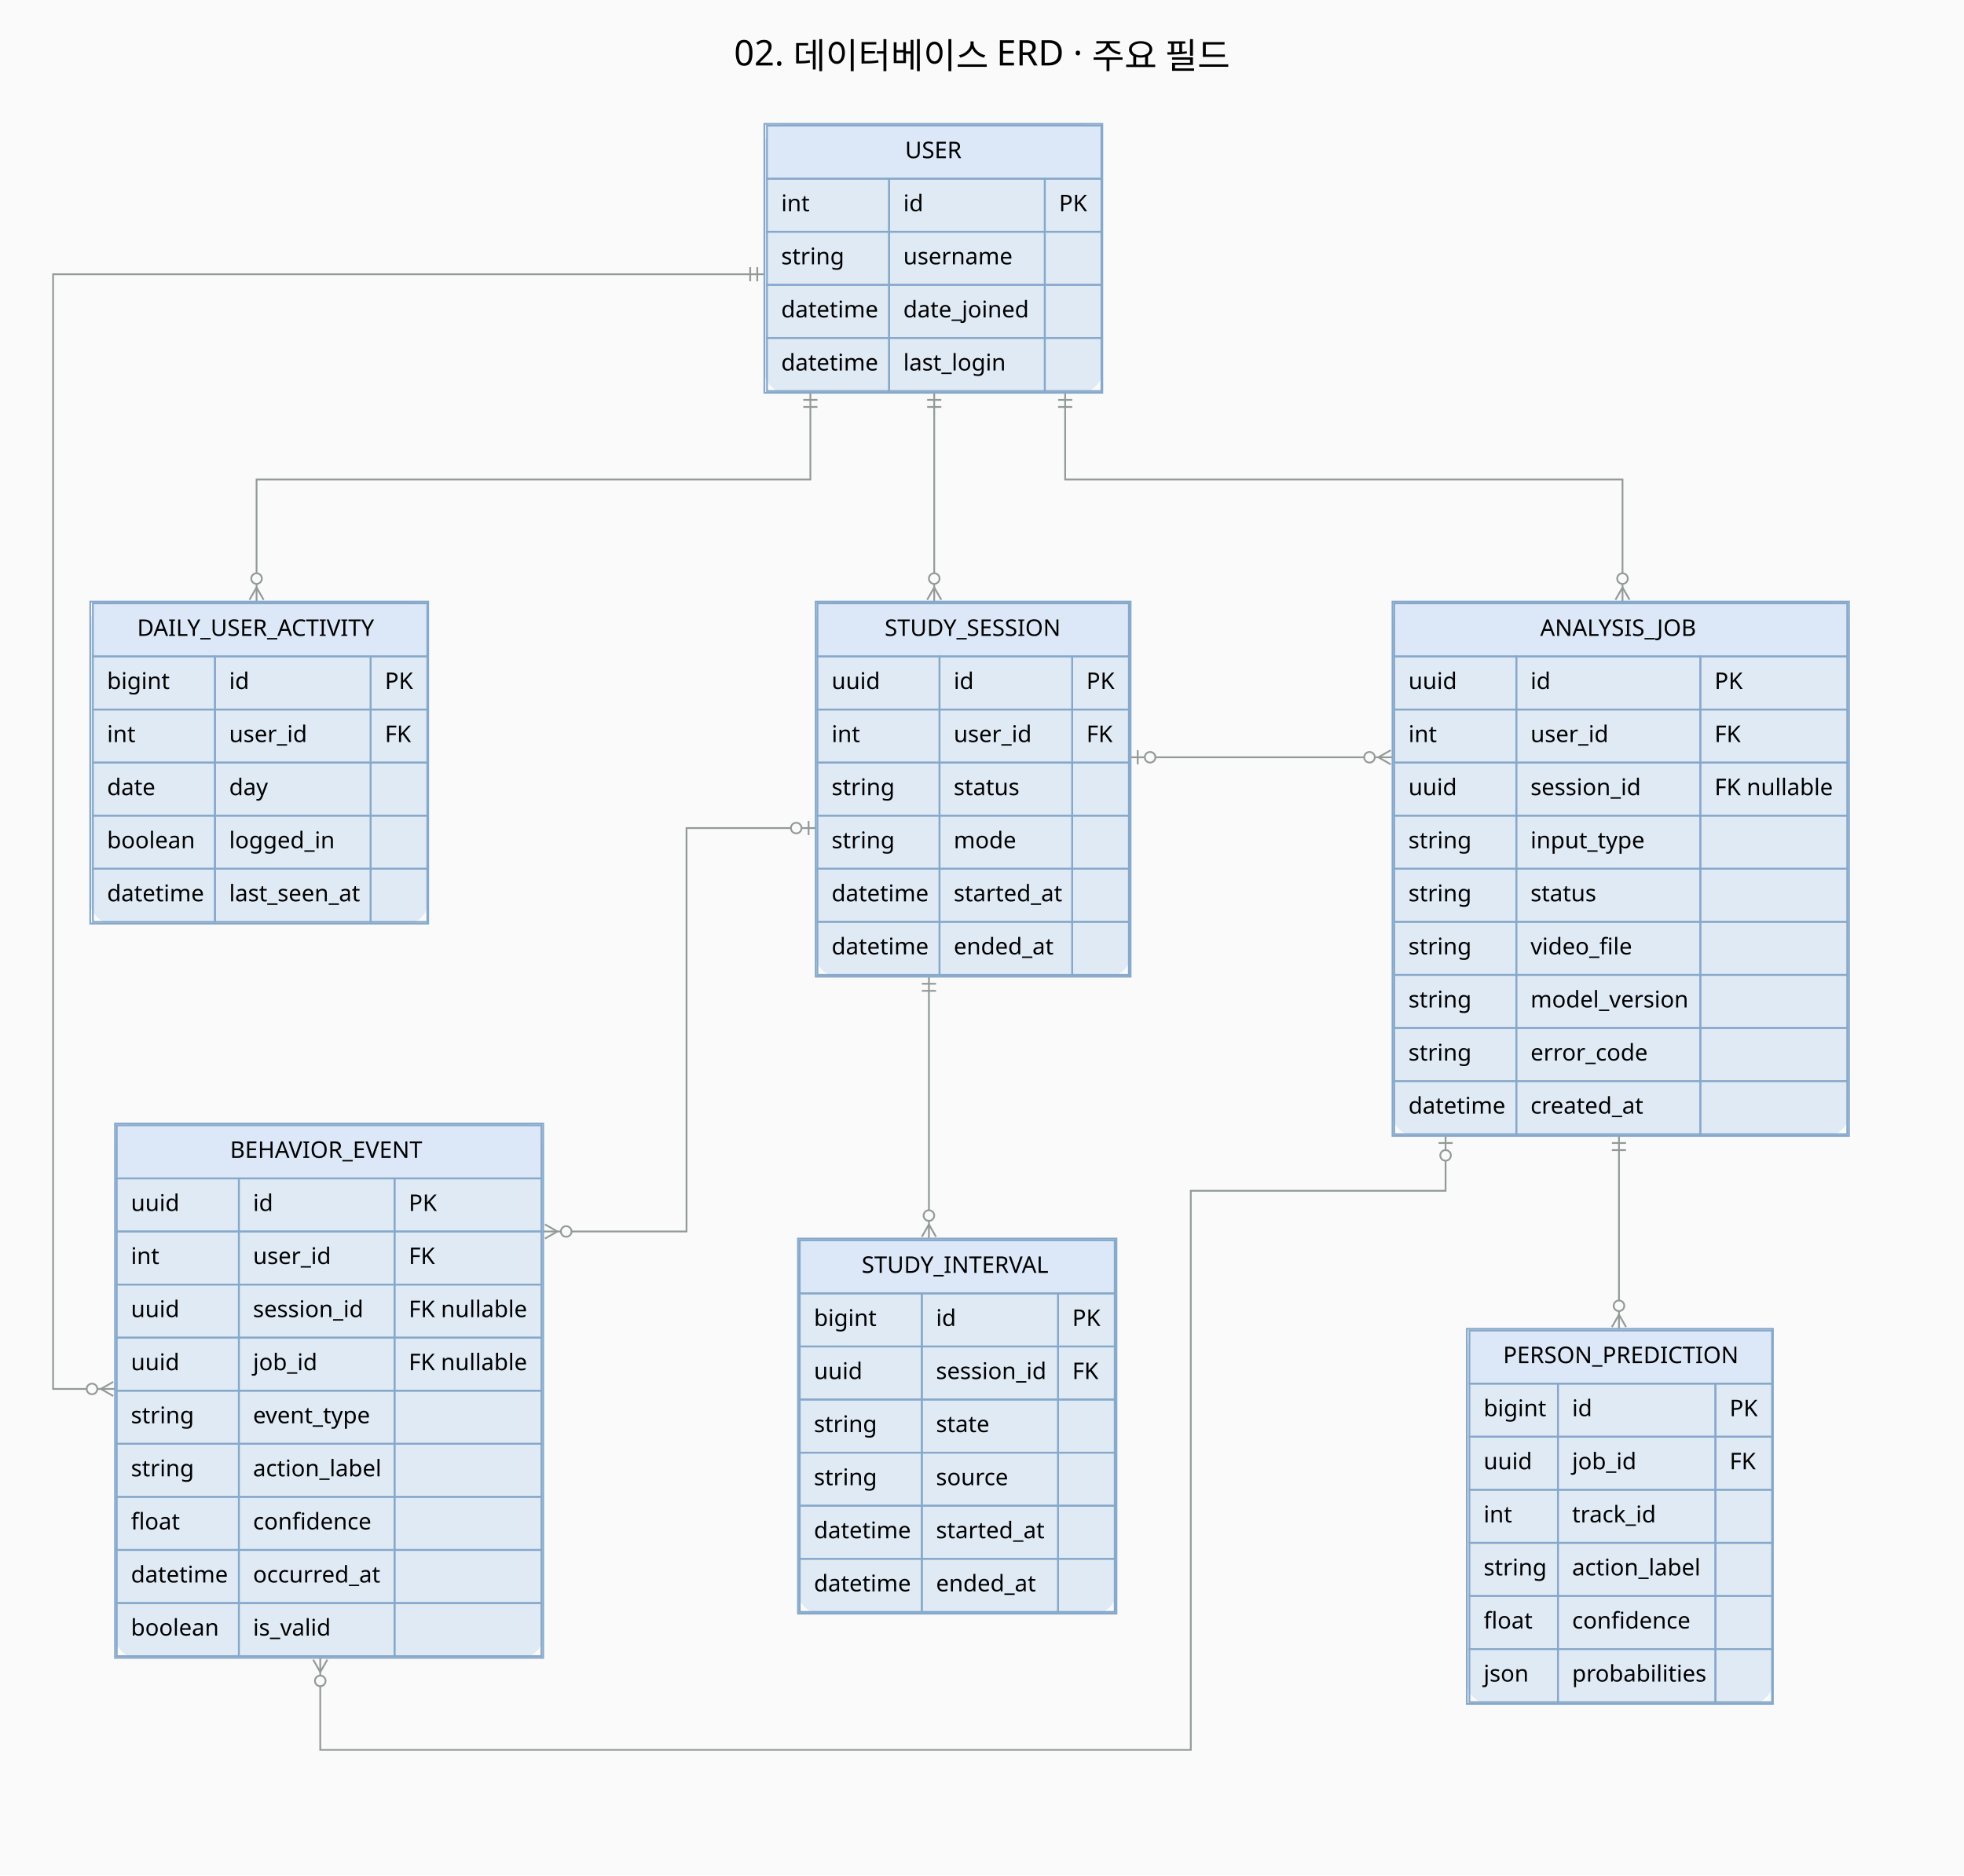
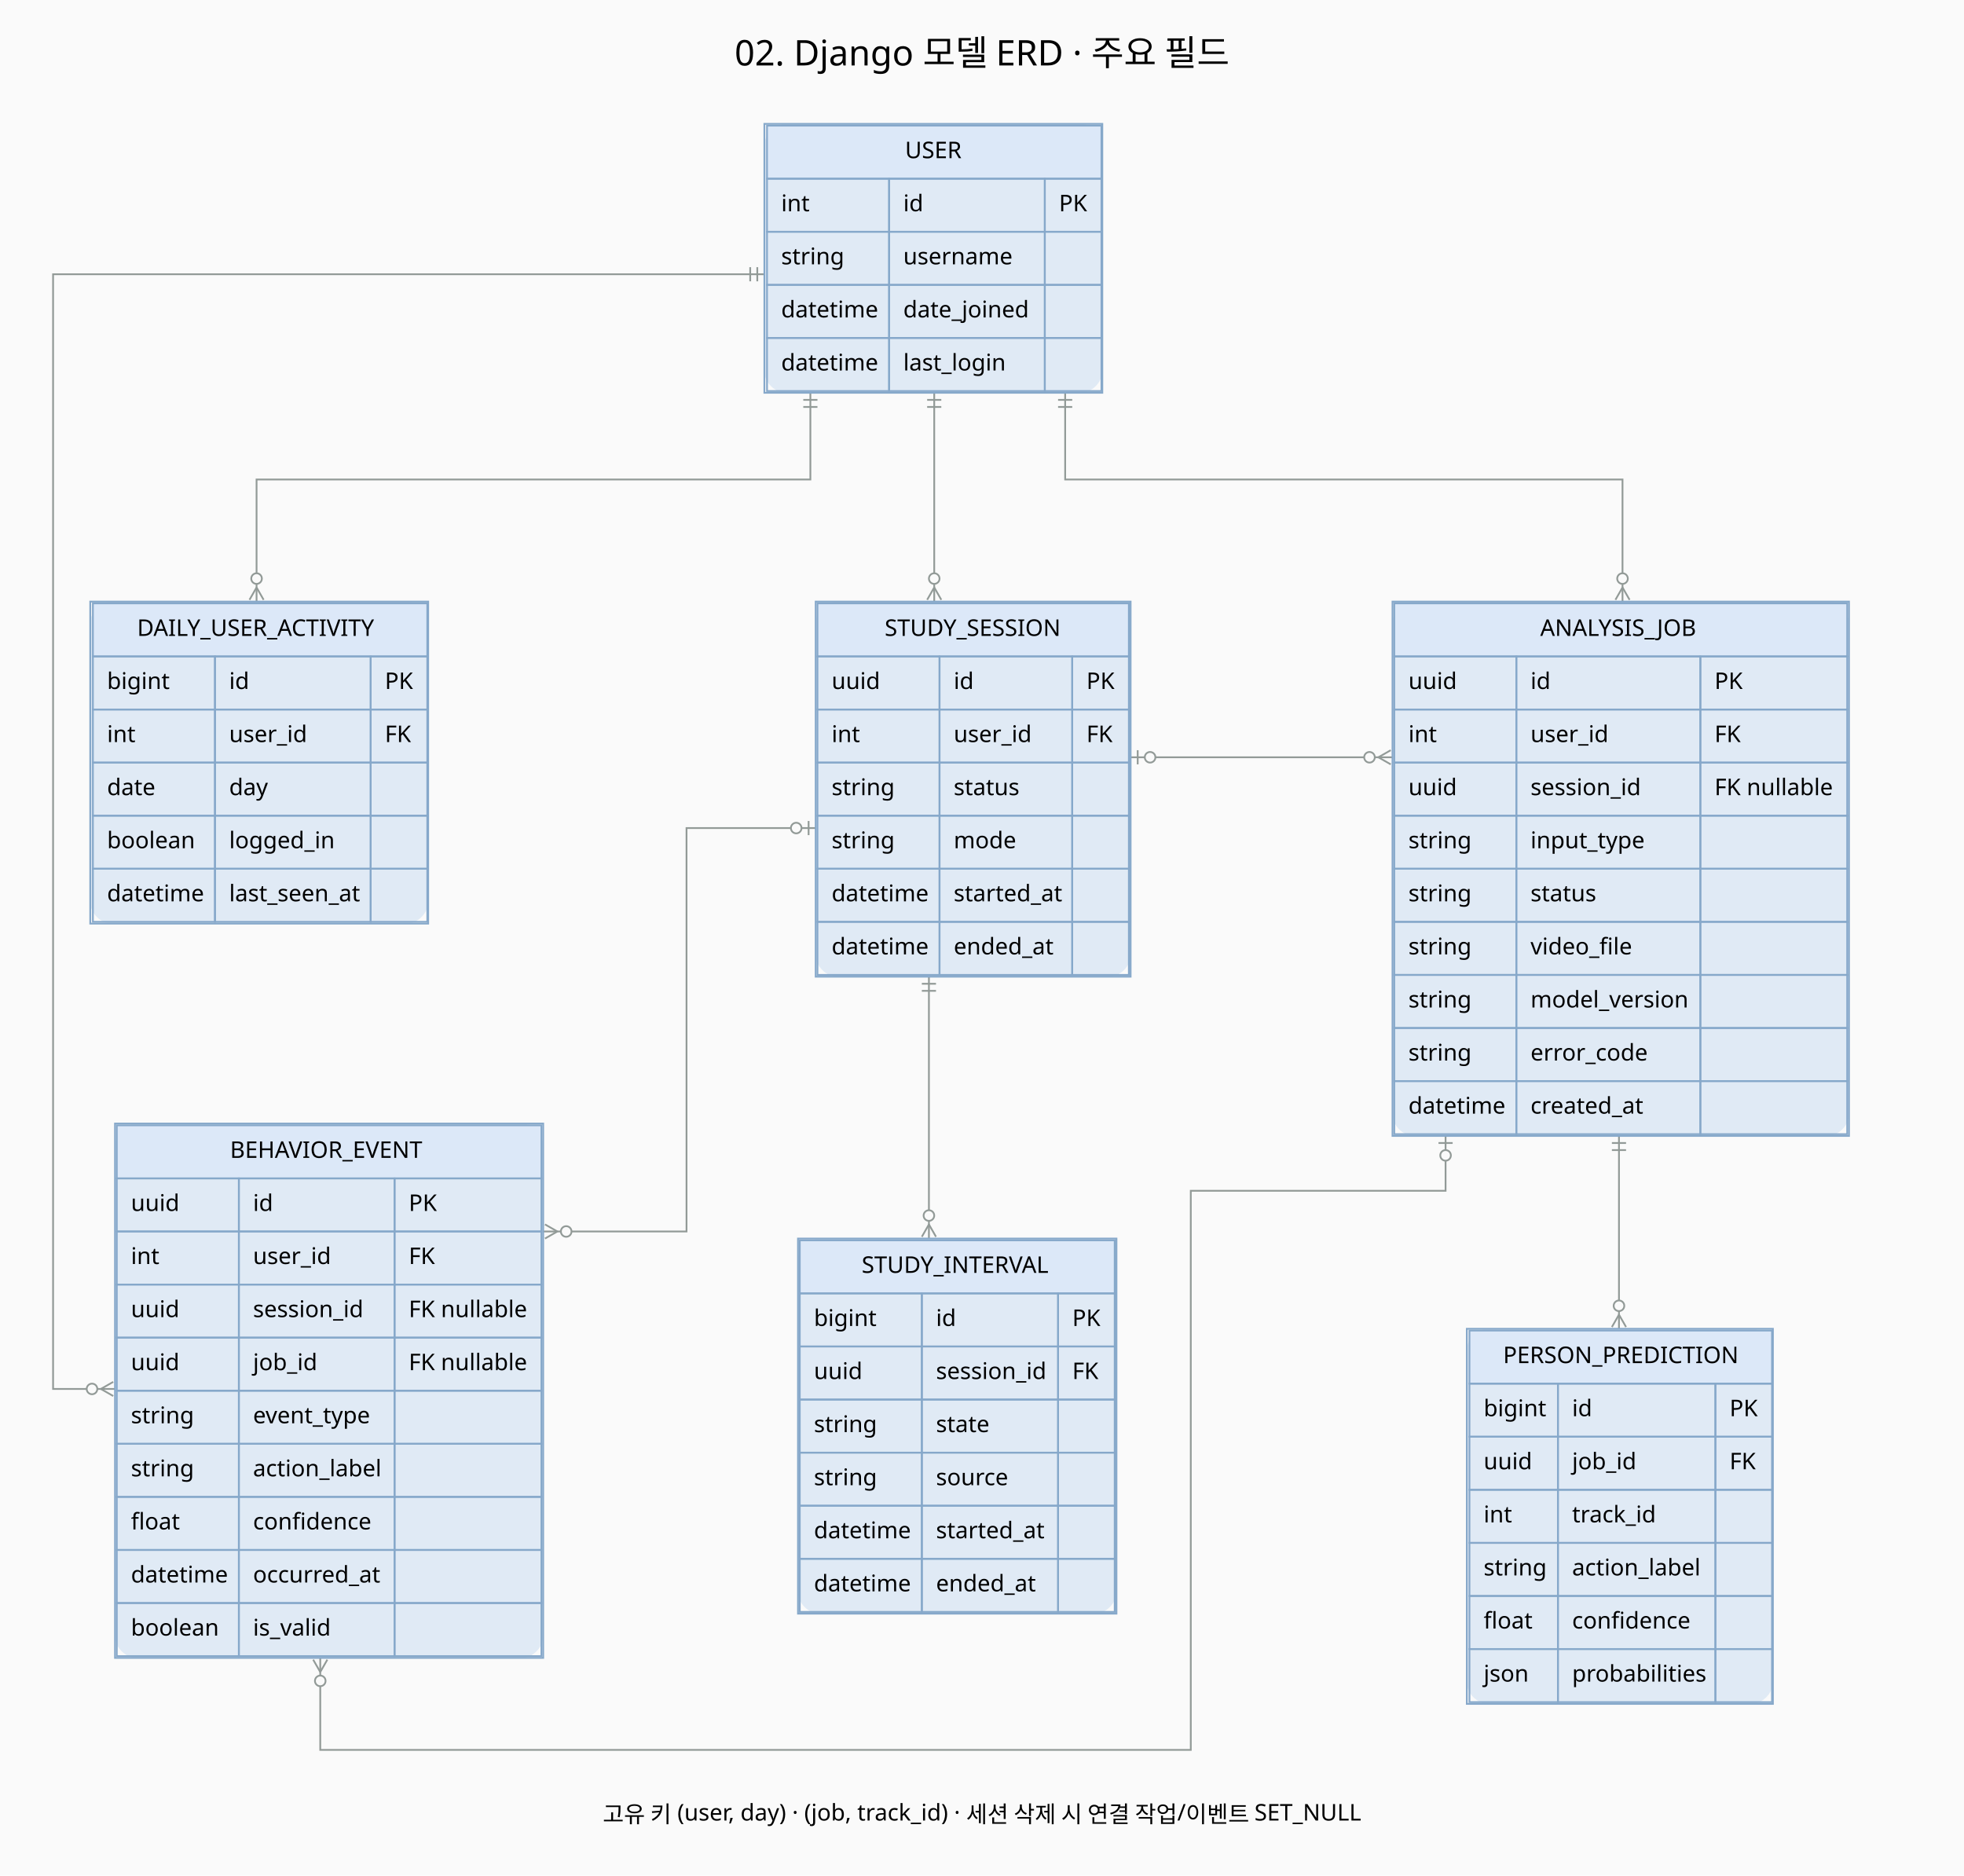
<svg xmlns="http://www.w3.org/2000/svg" width="1110" height="1060" viewBox="0 0 1110 1060" role="img" aria-labelledby="diagram-title">
  <defs>
    <marker id="arrow" viewBox="0 0 7 6" markerWidth="7" markerHeight="6" refX="7" refY="3" orient="auto-start-reverse">
      <polygon points="0,0 7,3 0,6" fill="#929a97" />
    </marker>
  </defs>
  <rect width="1110" height="1060" fill="#fafafa" />
-   <text x="555" y="37" text-anchor="middle" font-family="NanumGothic" font-size="20">02. 데이터베이스 ERD · 주요 필드</text>
+   <text x="555" y="37" text-anchor="middle" font-family="NanumGothic" font-size="20">02. Django 모델 ERD · 주요 필드</text>
  <g id="edge1" class="edge">
    <polyline points="458,222 458,271 145,271 145,340" fill="none" stroke="#929a97" stroke-linejoin="miter" />
    <polyline points="462,226 454,226" fill="none" stroke="#929a97" />
    <polyline points="462,230 454,230" fill="none" stroke="#929a97" />
    <polyline points="145,332 141,339" fill="none" stroke="#929a97" />
    <polyline points="145,332 149,339" fill="none" stroke="#929a97" />
    <circle cx="145" cy="327" r="3" fill="#fafafa" stroke="#929a97" />
  </g>
  <g id="edge2" class="edge">
    <polyline points="528,222 528,340" fill="none" stroke="#929a97" stroke-linejoin="miter" />
    <polyline points="532,226 524,226" fill="none" stroke="#929a97" />
    <polyline points="532,230 524,230" fill="none" stroke="#929a97" />
    <polyline points="528,332 524,339" fill="none" stroke="#929a97" />
    <polyline points="528,332 532,339" fill="none" stroke="#929a97" />
    <circle cx="528" cy="327" r="3" fill="#fafafa" stroke="#929a97" />
  </g>
  <g id="edge3" class="edge">
    <polyline points="602,222 602,271 917,271 917,340" fill="none" stroke="#929a97" stroke-linejoin="miter" />
    <polyline points="606,226 598,226" fill="none" stroke="#929a97" />
    <polyline points="606,230 598,230" fill="none" stroke="#929a97" />
    <polyline points="917,332 913,339" fill="none" stroke="#929a97" />
    <polyline points="917,332 921,339" fill="none" stroke="#929a97" />
    <circle cx="917" cy="327" r="3" fill="#fafafa" stroke="#929a97" />
  </g>
  <g id="edge4" class="edge">
    <polyline points="432,155 30,155 30,785 65,785" fill="none" stroke="#929a97" stroke-linejoin="miter" />
    <polyline points="428,159 428,151" fill="none" stroke="#929a97" />
    <polyline points="424,159 424,151" fill="none" stroke="#929a97" />
    <polyline points="57,785 64,789" fill="none" stroke="#929a97" />
    <polyline points="57,785 64,781" fill="none" stroke="#929a97" />
    <circle cx="52" cy="785" r="3" fill="#fafafa" stroke="#929a97" />
  </g>
  <g id="edge6" class="edge">
    <polyline points="639,428 787,428" fill="none" stroke="#929a97" stroke-linejoin="miter" />
    <polyline points="643,424 643,432" fill="none" stroke="#929a97" />
    <circle cx="650" cy="428" r="3" fill="#fafafa" stroke="#929a97" />
    <polyline points="779,428 786,432" fill="none" stroke="#929a97" />
    <polyline points="779,428 786,424" fill="none" stroke="#929a97" />
    <circle cx="774" cy="428" r="3" fill="#fafafa" stroke="#929a97" />
  </g>
  <g id="edge5" class="edge">
    <polyline points="525,552 525,700" fill="none" stroke="#929a97" stroke-linejoin="miter" />
    <polyline points="529,556 521,556" fill="none" stroke="#929a97" />
    <polyline points="529,560 521,560" fill="none" stroke="#929a97" />
    <polyline points="525,692 521,699" fill="none" stroke="#929a97" />
    <polyline points="525,692 529,699" fill="none" stroke="#929a97" />
    <circle cx="525" cy="687" r="3" fill="#fafafa" stroke="#929a97" />
  </g>
  <g id="edge7" class="edge">
    <polyline points="461,468 388,468 388,696 307,696" fill="none" stroke="#929a97" stroke-linejoin="miter" />
    <polyline points="457,472 457,464" fill="none" stroke="#929a97" />
    <circle cx="450" cy="468" r="3" fill="#fafafa" stroke="#929a97" />
    <polyline points="315,696 308,692" fill="none" stroke="#929a97" />
    <polyline points="315,696 308,700" fill="none" stroke="#929a97" />
    <circle cx="320" cy="696" r="3" fill="#fafafa" stroke="#929a97" />
  </g>
  <g id="edge8" class="edge">
    <polyline points="915,642 915,751" fill="none" stroke="#929a97" stroke-linejoin="miter" />
    <polyline points="919,646 911,646" fill="none" stroke="#929a97" />
    <polyline points="919,650 911,650" fill="none" stroke="#929a97" />
    <polyline points="915,743 911,750" fill="none" stroke="#929a97" />
    <polyline points="915,743 919,750" fill="none" stroke="#929a97" />
    <circle cx="915" cy="738" r="3" fill="#fafafa" stroke="#929a97" />
  </g>
  <g id="edge9" class="edge">
    <polyline points="817,642 817,673 673,673 673,989 181,989 181,937" fill="none" stroke="#929a97" stroke-linejoin="miter" />
    <polyline points="821,646 813,646" fill="none" stroke="#929a97" />
    <circle cx="817" cy="653" r="3" fill="#fafafa" stroke="#929a97" />
    <polyline points="181,945 185,938" fill="none" stroke="#929a97" />
    <polyline points="181,945 177,938" fill="none" stroke="#929a97" />
    <circle cx="181" cy="950" r="3" fill="#fafafa" stroke="#929a97" />
  </g>
  <g id="node1" class="node" transform="translate(218.5 1158)">
    <path fill="#e0eaf5" stroke="transparent" d="M392.5,-1088C392.5,-1088 225.5,-1088 225.5,-1088 219.5,-1088 213.5,-1082 213.5,-1076 213.5,-1076 213.5,-948 213.5,-948 213.5,-942 219.5,-936 225.5,-936 225.5,-936 392.5,-936 392.5,-936 398.5,-936 404.5,-942 404.5,-948 404.5,-948 404.5,-1076 404.5,-1076 404.5,-1082 398.5,-1088 392.5,-1088" />
    <polygon fill="#dce8f8" stroke="transparent" points="215,-1057 215,-1087 404,-1087 404,-1057 215,-1057" />
    <polygon fill="none" stroke="#86a8ca" points="215,-1057 215,-1087 404,-1087 404,-1057 215,-1057" />
    <text text-anchor="start" x="293" y="-1068.6" font-family="NanumGothic" font-size="13.00">USER</text>
    <polygon fill="none" stroke="#86a8ca" points="215,-1027 215,-1057 284,-1057 284,-1027 215,-1027" />
    <text text-anchor="start" x="223" y="-1038.6" font-family="NanumGothic" font-size="13.00">int</text>
    <polygon fill="none" stroke="#86a8ca" points="284,-1027 284,-1057 372,-1057 372,-1027 284,-1027" />
    <text text-anchor="start" x="292" y="-1038.6" font-family="NanumGothic" font-size="13.00">id</text>
    <polygon fill="none" stroke="#86a8ca" points="372,-1027 372,-1057 404,-1057 404,-1027 372,-1027" />
    <text text-anchor="start" x="380" y="-1038.6" font-family="NanumGothic" font-size="13.00">PK</text>
    <polygon fill="none" stroke="#86a8ca" points="215,-997 215,-1027 284,-1027 284,-997 215,-997" />
    <text text-anchor="start" x="223" y="-1008.6" font-family="NanumGothic" font-size="13.00">string</text>
    <polygon fill="none" stroke="#86a8ca" points="284,-997 284,-1027 372,-1027 372,-997 284,-997" />
    <text text-anchor="start" x="292" y="-1008.6" font-family="NanumGothic" font-size="13.00">username</text>
    <polygon fill="none" stroke="#86a8ca" points="372,-997 372,-1027 404,-1027 404,-997 372,-997" />
    <text text-anchor="start" x="380" y="-1008.6" font-family="NanumGothic" font-size="13.00"> </text>
    <polygon fill="none" stroke="#86a8ca" points="215,-967 215,-997 284,-997 284,-967 215,-967" />
    <text text-anchor="start" x="223" y="-978.6" font-family="NanumGothic" font-size="13.00">datetime</text>
    <polygon fill="none" stroke="#86a8ca" points="284,-967 284,-997 372,-997 372,-967 284,-967" />
    <text text-anchor="start" x="292" y="-978.6" font-family="NanumGothic" font-size="13.00">date_joined</text>
    <polygon fill="none" stroke="#86a8ca" points="372,-967 372,-997 404,-997 404,-967 372,-967" />
    <text text-anchor="start" x="380" y="-978.6" font-family="NanumGothic" font-size="13.00"> </text>
    <polygon fill="none" stroke="#86a8ca" points="215,-937 215,-967 284,-967 284,-937 215,-937" />
    <text text-anchor="start" x="223" y="-948.6" font-family="NanumGothic" font-size="13.00">datetime</text>
    <polygon fill="none" stroke="#86a8ca" points="284,-937 284,-967 372,-967 372,-937 284,-937" />
    <text text-anchor="start" x="292" y="-948.6" font-family="NanumGothic" font-size="13.00">last_login</text>
    <polygon fill="none" stroke="#86a8ca" points="372,-937 372,-967 404,-967 404,-937 372,-937" />
    <text text-anchor="start" x="380" y="-948.6" font-family="NanumGothic" font-size="13.00"> </text>
    <polygon fill="none" stroke="#86a8ca" points="213.5,-936 213.5,-1088 404.5,-1088 404.5,-936 213.5,-936" />
  </g>
  <g id="node2" class="node" transform="translate(34.5 1221)">
    <path fill="#e0eaf5" stroke="transparent" d="M195.5,-881C195.5,-881 28.5,-881 28.5,-881 22.5,-881 16.5,-875 16.5,-869 16.5,-869 16.5,-711 16.5,-711 16.5,-705 22.5,-699 28.5,-699 28.5,-699 195.5,-699 195.5,-699 201.5,-699 207.5,-705 207.5,-711 207.5,-711 207.5,-869 207.5,-869 207.5,-875 201.5,-881 195.5,-881" />
    <polygon fill="#dce8f8" stroke="transparent" points="18,-850 18,-880 207,-880 207,-850 18,-850" />
    <polygon fill="none" stroke="#86a8ca" points="18,-850 18,-880 207,-880 207,-850 18,-850" />
    <text text-anchor="start" x="43" y="-861.6" font-family="NanumGothic" font-size="13.00">DAILY_USER_ACTIVITY</text>
    <polygon fill="none" stroke="#86a8ca" points="18,-820 18,-850 87,-850 87,-820 18,-820" />
    <text text-anchor="start" x="26" y="-831.6" font-family="NanumGothic" font-size="13.00">bigint</text>
    <polygon fill="none" stroke="#86a8ca" points="87,-820 87,-850 175,-850 175,-820 87,-820" />
    <text text-anchor="start" x="95" y="-831.6" font-family="NanumGothic" font-size="13.00">id</text>
    <polygon fill="none" stroke="#86a8ca" points="175,-820 175,-850 207,-850 207,-820 175,-820" />
    <text text-anchor="start" x="183" y="-831.6" font-family="NanumGothic" font-size="13.00">PK</text>
    <polygon fill="none" stroke="#86a8ca" points="18,-790 18,-820 87,-820 87,-790 18,-790" />
    <text text-anchor="start" x="26" y="-801.6" font-family="NanumGothic" font-size="13.00">int</text>
    <polygon fill="none" stroke="#86a8ca" points="87,-790 87,-820 175,-820 175,-790 87,-790" />
    <text text-anchor="start" x="95" y="-801.6" font-family="NanumGothic" font-size="13.00">user_id</text>
    <polygon fill="none" stroke="#86a8ca" points="175,-790 175,-820 207,-820 207,-790 175,-790" />
    <text text-anchor="start" x="183" y="-801.6" font-family="NanumGothic" font-size="13.00">FK</text>
    <polygon fill="none" stroke="#86a8ca" points="18,-760 18,-790 87,-790 87,-760 18,-760" />
    <text text-anchor="start" x="26" y="-771.6" font-family="NanumGothic" font-size="13.00">date</text>
    <polygon fill="none" stroke="#86a8ca" points="87,-760 87,-790 175,-790 175,-760 87,-760" />
    <text text-anchor="start" x="95" y="-771.6" font-family="NanumGothic" font-size="13.00">day</text>
    <polygon fill="none" stroke="#86a8ca" points="175,-760 175,-790 207,-790 207,-760 175,-760" />
    <text text-anchor="start" x="183" y="-771.6" font-family="NanumGothic" font-size="13.00"> </text>
    <polygon fill="none" stroke="#86a8ca" points="18,-730 18,-760 87,-760 87,-730 18,-730" />
    <text text-anchor="start" x="26" y="-741.6" font-family="NanumGothic" font-size="13.00">boolean</text>
    <polygon fill="none" stroke="#86a8ca" points="87,-730 87,-760 175,-760 175,-730 87,-730" />
    <text text-anchor="start" x="95" y="-741.6" font-family="NanumGothic" font-size="13.00">logged_in</text>
    <polygon fill="none" stroke="#86a8ca" points="175,-730 175,-760 207,-760 207,-730 175,-730" />
    <text text-anchor="start" x="183" y="-741.6" font-family="NanumGothic" font-size="13.00"> </text>
    <polygon fill="none" stroke="#86a8ca" points="18,-700 18,-730 87,-730 87,-700 18,-700" />
    <text text-anchor="start" x="26" y="-711.6" font-family="NanumGothic" font-size="13.00">datetime</text>
    <polygon fill="none" stroke="#86a8ca" points="87,-700 87,-730 175,-730 175,-700 87,-700" />
    <text text-anchor="start" x="95" y="-711.6" font-family="NanumGothic" font-size="13.00">last_seen_at</text>
    <polygon fill="none" stroke="#86a8ca" points="175,-700 175,-730 207,-730 207,-700 175,-700" />
    <text text-anchor="start" x="183" y="-711.6" font-family="NanumGothic" font-size="13.00"> </text>
    <polygon fill="none" stroke="#86a8ca" points="16.5,-699 16.5,-881 207.5,-881 207.5,-699 16.5,-699" />
  </g>
  <g id="node3" class="node" transform="translate(177 1236)">
    <path fill="#e0eaf5" stroke="transparent" d="M450,-896C450,-896 296,-896 296,-896 290,-896 284,-890 284,-884 284,-884 284,-696 284,-696 284,-690 290,-684 296,-684 296,-684 450,-684 450,-684 456,-684 462,-690 462,-696 462,-696 462,-884 462,-884 462,-890 456,-896 450,-896" />
    <polygon fill="#dce8f8" stroke="transparent" points="285,-865 285,-895 461,-895 461,-865 285,-865" />
    <polygon fill="none" stroke="#86a8ca" points="285,-865 285,-895 461,-895 461,-865 285,-865" />
    <text text-anchor="start" x="323" y="-876.6" font-family="NanumGothic" font-size="13.00">STUDY_SESSION</text>
    <polygon fill="none" stroke="#86a8ca" points="285,-835 285,-865 354,-865 354,-835 285,-835" />
    <text text-anchor="start" x="293" y="-846.6" font-family="NanumGothic" font-size="13.00">uuid</text>
    <polygon fill="none" stroke="#86a8ca" points="354,-835 354,-865 429,-865 429,-835 354,-835" />
    <text text-anchor="start" x="362" y="-846.6" font-family="NanumGothic" font-size="13.00">id</text>
    <polygon fill="none" stroke="#86a8ca" points="429,-835 429,-865 461,-865 461,-835 429,-835" />
    <text text-anchor="start" x="437" y="-846.6" font-family="NanumGothic" font-size="13.00">PK</text>
    <polygon fill="none" stroke="#86a8ca" points="285,-805 285,-835 354,-835 354,-805 285,-805" />
    <text text-anchor="start" x="293" y="-816.6" font-family="NanumGothic" font-size="13.00">int</text>
    <polygon fill="none" stroke="#86a8ca" points="354,-805 354,-835 429,-835 429,-805 354,-805" />
    <text text-anchor="start" x="362" y="-816.6" font-family="NanumGothic" font-size="13.00">user_id</text>
    <polygon fill="none" stroke="#86a8ca" points="429,-805 429,-835 461,-835 461,-805 429,-805" />
    <text text-anchor="start" x="437" y="-816.6" font-family="NanumGothic" font-size="13.00">FK</text>
    <polygon fill="none" stroke="#86a8ca" points="285,-775 285,-805 354,-805 354,-775 285,-775" />
    <text text-anchor="start" x="293" y="-786.6" font-family="NanumGothic" font-size="13.00">string</text>
    <polygon fill="none" stroke="#86a8ca" points="354,-775 354,-805 429,-805 429,-775 354,-775" />
    <text text-anchor="start" x="362" y="-786.6" font-family="NanumGothic" font-size="13.00">status</text>
    <polygon fill="none" stroke="#86a8ca" points="429,-775 429,-805 461,-805 461,-775 429,-775" />
    <text text-anchor="start" x="437" y="-786.6" font-family="NanumGothic" font-size="13.00"> </text>
    <polygon fill="none" stroke="#86a8ca" points="285,-745 285,-775 354,-775 354,-745 285,-745" />
    <text text-anchor="start" x="293" y="-756.6" font-family="NanumGothic" font-size="13.00">string</text>
    <polygon fill="none" stroke="#86a8ca" points="354,-745 354,-775 429,-775 429,-745 354,-745" />
    <text text-anchor="start" x="362" y="-756.6" font-family="NanumGothic" font-size="13.00">mode</text>
    <polygon fill="none" stroke="#86a8ca" points="429,-745 429,-775 461,-775 461,-745 429,-745" />
    <text text-anchor="start" x="437" y="-756.6" font-family="NanumGothic" font-size="13.00"> </text>
    <polygon fill="none" stroke="#86a8ca" points="285,-715 285,-745 354,-745 354,-715 285,-715" />
    <text text-anchor="start" x="293" y="-726.6" font-family="NanumGothic" font-size="13.00">datetime</text>
    <polygon fill="none" stroke="#86a8ca" points="354,-715 354,-745 429,-745 429,-715 354,-715" />
    <text text-anchor="start" x="362" y="-726.6" font-family="NanumGothic" font-size="13.00">started_at</text>
    <polygon fill="none" stroke="#86a8ca" points="429,-715 429,-745 461,-745 461,-715 429,-715" />
    <text text-anchor="start" x="437" y="-726.6" font-family="NanumGothic" font-size="13.00"> </text>
    <polygon fill="none" stroke="#86a8ca" points="285,-685 285,-715 354,-715 354,-685 285,-685" />
    <text text-anchor="start" x="293" y="-696.6" font-family="NanumGothic" font-size="13.00">datetime</text>
    <polygon fill="none" stroke="#86a8ca" points="354,-685 354,-715 429,-715 429,-685 354,-685" />
    <text text-anchor="start" x="362" y="-696.6" font-family="NanumGothic" font-size="13.00">ended_at</text>
    <polygon fill="none" stroke="#86a8ca" points="429,-685 429,-715 461,-715 461,-685 429,-685" />
    <text text-anchor="start" x="437" y="-696.6" font-family="NanumGothic" font-size="13.00"> </text>
    <polygon fill="none" stroke="#86a8ca" points="284,-684 284,-896 462,-896 462,-684 284,-684" />
  </g>
  <g id="node4" class="node" transform="translate(787 984)">
    <path fill="#e0eaf5" stroke="transparent" d="M246,-644C246,-644 12,-644 12,-644 6,-644 0,-638 0,-632 0,-632 0,-354 0,-354 0,-348 6,-342 12,-342 12,-342 246,-342 246,-342 252,-342 258,-348 258,-354 258,-354 258,-632 258,-632 258,-638 252,-644 246,-644" />
    <polygon fill="#dce8f8" stroke="transparent" points="1,-613 1,-643 257,-643 257,-613 1,-613" />
    <polygon fill="none" stroke="#86a8ca" points="1,-613 1,-643 257,-643 257,-613 1,-613" />
    <text text-anchor="start" x="83.5" y="-624.6" font-family="NanumGothic" font-size="13.00">ANALYSIS_JOB</text>
    <polygon fill="none" stroke="#86a8ca" points="1,-583 1,-613 70,-613 70,-583 1,-583" />
    <text text-anchor="start" x="9" y="-594.6" font-family="NanumGothic" font-size="13.00">uuid</text>
    <polygon fill="none" stroke="#86a8ca" points="70,-583 70,-613 174,-613 174,-583 70,-583" />
    <text text-anchor="start" x="78" y="-594.6" font-family="NanumGothic" font-size="13.00">id</text>
    <polygon fill="none" stroke="#86a8ca" points="174,-583 174,-613 257,-613 257,-583 174,-583" />
    <text text-anchor="start" x="182" y="-594.6" font-family="NanumGothic" font-size="13.00">PK</text>
    <polygon fill="none" stroke="#86a8ca" points="1,-553 1,-583 70,-583 70,-553 1,-553" />
    <text text-anchor="start" x="9" y="-564.6" font-family="NanumGothic" font-size="13.00">int</text>
    <polygon fill="none" stroke="#86a8ca" points="70,-553 70,-583 174,-583 174,-553 70,-553" />
    <text text-anchor="start" x="78" y="-564.6" font-family="NanumGothic" font-size="13.00">user_id</text>
    <polygon fill="none" stroke="#86a8ca" points="174,-553 174,-583 257,-583 257,-553 174,-553" />
    <text text-anchor="start" x="182" y="-564.6" font-family="NanumGothic" font-size="13.00">FK</text>
    <polygon fill="none" stroke="#86a8ca" points="1,-523 1,-553 70,-553 70,-523 1,-523" />
    <text text-anchor="start" x="9" y="-534.6" font-family="NanumGothic" font-size="13.00">uuid</text>
    <polygon fill="none" stroke="#86a8ca" points="70,-523 70,-553 174,-553 174,-523 70,-523" />
    <text text-anchor="start" x="78" y="-534.6" font-family="NanumGothic" font-size="13.00">session_id</text>
    <polygon fill="none" stroke="#86a8ca" points="174,-523 174,-553 257,-553 257,-523 174,-523" />
    <text text-anchor="start" x="182" y="-534.6" font-family="NanumGothic" font-size="13.00">FK nullable</text>
    <polygon fill="none" stroke="#86a8ca" points="1,-493 1,-523 70,-523 70,-493 1,-493" />
    <text text-anchor="start" x="9" y="-504.6" font-family="NanumGothic" font-size="13.00">string</text>
    <polygon fill="none" stroke="#86a8ca" points="70,-493 70,-523 174,-523 174,-493 70,-493" />
    <text text-anchor="start" x="78" y="-504.6" font-family="NanumGothic" font-size="13.00">input_type</text>
    <polygon fill="none" stroke="#86a8ca" points="174,-493 174,-523 257,-523 257,-493 174,-493" />
    <text text-anchor="start" x="182" y="-504.6" font-family="NanumGothic" font-size="13.00"> </text>
    <polygon fill="none" stroke="#86a8ca" points="1,-463 1,-493 70,-493 70,-463 1,-463" />
    <text text-anchor="start" x="9" y="-474.6" font-family="NanumGothic" font-size="13.00">string</text>
    <polygon fill="none" stroke="#86a8ca" points="70,-463 70,-493 174,-493 174,-463 70,-463" />
    <text text-anchor="start" x="78" y="-474.6" font-family="NanumGothic" font-size="13.00">status</text>
    <polygon fill="none" stroke="#86a8ca" points="174,-463 174,-493 257,-493 257,-463 174,-463" />
    <text text-anchor="start" x="182" y="-474.6" font-family="NanumGothic" font-size="13.00"> </text>
    <polygon fill="none" stroke="#86a8ca" points="1,-433 1,-463 70,-463 70,-433 1,-433" />
    <text text-anchor="start" x="9" y="-444.6" font-family="NanumGothic" font-size="13.00">string</text>
    <polygon fill="none" stroke="#86a8ca" points="70,-433 70,-463 174,-463 174,-433 70,-433" />
    <text text-anchor="start" x="78" y="-444.6" font-family="NanumGothic" font-size="13.00">video_file</text>
    <polygon fill="none" stroke="#86a8ca" points="174,-433 174,-463 257,-463 257,-433 174,-433" />
    <text text-anchor="start" x="182" y="-444.6" font-family="NanumGothic" font-size="13.00"> </text>
    <polygon fill="none" stroke="#86a8ca" points="1,-403 1,-433 70,-433 70,-403 1,-403" />
    <text text-anchor="start" x="9" y="-414.6" font-family="NanumGothic" font-size="13.00">string</text>
    <polygon fill="none" stroke="#86a8ca" points="70,-403 70,-433 174,-433 174,-403 70,-403" />
    <text text-anchor="start" x="78" y="-414.6" font-family="NanumGothic" font-size="13.00">model_version</text>
    <polygon fill="none" stroke="#86a8ca" points="174,-403 174,-433 257,-433 257,-403 174,-403" />
    <text text-anchor="start" x="182" y="-414.6" font-family="NanumGothic" font-size="13.00"> </text>
    <polygon fill="none" stroke="#86a8ca" points="1,-373 1,-403 70,-403 70,-373 1,-373" />
    <text text-anchor="start" x="9" y="-384.6" font-family="NanumGothic" font-size="13.00">string</text>
    <polygon fill="none" stroke="#86a8ca" points="70,-373 70,-403 174,-403 174,-373 70,-373" />
    <text text-anchor="start" x="78" y="-384.6" font-family="NanumGothic" font-size="13.00">error_code</text>
    <polygon fill="none" stroke="#86a8ca" points="174,-373 174,-403 257,-403 257,-373 174,-373" />
    <text text-anchor="start" x="182" y="-384.6" font-family="NanumGothic" font-size="13.00"> </text>
    <polygon fill="none" stroke="#86a8ca" points="1,-343 1,-373 70,-373 70,-343 1,-343" />
    <text text-anchor="start" x="9" y="-354.6" font-family="NanumGothic" font-size="13.00">datetime</text>
    <polygon fill="none" stroke="#86a8ca" points="70,-343 70,-373 174,-373 174,-343 70,-343" />
    <text text-anchor="start" x="78" y="-354.6" font-family="NanumGothic" font-size="13.00">created_at</text>
    <polygon fill="none" stroke="#86a8ca" points="174,-343 174,-373 257,-373 257,-343 174,-343" />
    <text text-anchor="start" x="182" y="-354.6" font-family="NanumGothic" font-size="13.00"> </text>
    <polygon fill="none" stroke="#86a8ca" points="0,-342 0,-644 258,-644 258,-342 0,-342" />
  </g>
  <g id="node7" class="node" transform="translate(-315 937)">
    <path fill="#e0eaf5" stroke="transparent" d="M610,-302C610,-302 392,-302 392,-302 386,-302 380,-296 380,-290 380,-290 380,-12 380,-12 380,-6 386,0 392,0 392,0 610,0 610,0 616,0 622,-6 622,-12 622,-12 622,-290 622,-290 622,-296 616,-302 610,-302" />
    <polygon fill="#dce8f8" stroke="transparent" points="381,-271 381,-301 621,-301 621,-271 381,-271" />
    <polygon fill="none" stroke="#86a8ca" points="381,-271 381,-301 621,-301 621,-271 381,-271" />
    <text text-anchor="start" x="445" y="-282.6" font-family="NanumGothic" font-size="13.00">BEHAVIOR_EVENT</text>
    <polygon fill="none" stroke="#86a8ca" points="381,-241 381,-271 450,-271 450,-241 381,-241" />
    <text text-anchor="start" x="389" y="-252.6" font-family="NanumGothic" font-size="13.00">uuid</text>
    <polygon fill="none" stroke="#86a8ca" points="450,-241 450,-271 538,-271 538,-241 450,-241" />
    <text text-anchor="start" x="458" y="-252.6" font-family="NanumGothic" font-size="13.00">id</text>
    <polygon fill="none" stroke="#86a8ca" points="538,-241 538,-271 621,-271 621,-241 538,-241" />
    <text text-anchor="start" x="546" y="-252.6" font-family="NanumGothic" font-size="13.00">PK</text>
    <polygon fill="none" stroke="#86a8ca" points="381,-211 381,-241 450,-241 450,-211 381,-211" />
    <text text-anchor="start" x="389" y="-222.6" font-family="NanumGothic" font-size="13.00">int</text>
    <polygon fill="none" stroke="#86a8ca" points="450,-211 450,-241 538,-241 538,-211 450,-211" />
    <text text-anchor="start" x="458" y="-222.6" font-family="NanumGothic" font-size="13.00">user_id</text>
    <polygon fill="none" stroke="#86a8ca" points="538,-211 538,-241 621,-241 621,-211 538,-211" />
    <text text-anchor="start" x="546" y="-222.6" font-family="NanumGothic" font-size="13.00">FK</text>
    <polygon fill="none" stroke="#86a8ca" points="381,-181 381,-211 450,-211 450,-181 381,-181" />
    <text text-anchor="start" x="389" y="-192.6" font-family="NanumGothic" font-size="13.00">uuid</text>
    <polygon fill="none" stroke="#86a8ca" points="450,-181 450,-211 538,-211 538,-181 450,-181" />
    <text text-anchor="start" x="458" y="-192.6" font-family="NanumGothic" font-size="13.00">session_id</text>
    <polygon fill="none" stroke="#86a8ca" points="538,-181 538,-211 621,-211 621,-181 538,-181" />
    <text text-anchor="start" x="546" y="-192.6" font-family="NanumGothic" font-size="13.00">FK nullable</text>
    <polygon fill="none" stroke="#86a8ca" points="381,-151 381,-181 450,-181 450,-151 381,-151" />
    <text text-anchor="start" x="389" y="-162.6" font-family="NanumGothic" font-size="13.00">uuid</text>
    <polygon fill="none" stroke="#86a8ca" points="450,-151 450,-181 538,-181 538,-151 450,-151" />
    <text text-anchor="start" x="458" y="-162.6" font-family="NanumGothic" font-size="13.00">job_id</text>
    <polygon fill="none" stroke="#86a8ca" points="538,-151 538,-181 621,-181 621,-151 538,-151" />
    <text text-anchor="start" x="546" y="-162.6" font-family="NanumGothic" font-size="13.00">FK nullable</text>
    <polygon fill="none" stroke="#86a8ca" points="381,-121 381,-151 450,-151 450,-121 381,-121" />
    <text text-anchor="start" x="389" y="-132.6" font-family="NanumGothic" font-size="13.00">string</text>
    <polygon fill="none" stroke="#86a8ca" points="450,-121 450,-151 538,-151 538,-121 450,-121" />
    <text text-anchor="start" x="458" y="-132.6" font-family="NanumGothic" font-size="13.00">event_type</text>
    <polygon fill="none" stroke="#86a8ca" points="538,-121 538,-151 621,-151 621,-121 538,-121" />
    <text text-anchor="start" x="546" y="-132.6" font-family="NanumGothic" font-size="13.00"> </text>
    <polygon fill="none" stroke="#86a8ca" points="381,-91 381,-121 450,-121 450,-91 381,-91" />
    <text text-anchor="start" x="389" y="-102.6" font-family="NanumGothic" font-size="13.00">string</text>
    <polygon fill="none" stroke="#86a8ca" points="450,-91 450,-121 538,-121 538,-91 450,-91" />
    <text text-anchor="start" x="458" y="-102.6" font-family="NanumGothic" font-size="13.00">action_label</text>
    <polygon fill="none" stroke="#86a8ca" points="538,-91 538,-121 621,-121 621,-91 538,-91" />
    <text text-anchor="start" x="546" y="-102.6" font-family="NanumGothic" font-size="13.00"> </text>
    <polygon fill="none" stroke="#86a8ca" points="381,-61 381,-91 450,-91 450,-61 381,-61" />
    <text text-anchor="start" x="389" y="-72.6" font-family="NanumGothic" font-size="13.00">float</text>
    <polygon fill="none" stroke="#86a8ca" points="450,-61 450,-91 538,-91 538,-61 450,-61" />
    <text text-anchor="start" x="458" y="-72.6" font-family="NanumGothic" font-size="13.00">confidence</text>
    <polygon fill="none" stroke="#86a8ca" points="538,-61 538,-91 621,-91 621,-61 538,-61" />
    <text text-anchor="start" x="546" y="-72.6" font-family="NanumGothic" font-size="13.00"> </text>
    <polygon fill="none" stroke="#86a8ca" points="381,-31 381,-61 450,-61 450,-31 381,-31" />
    <text text-anchor="start" x="389" y="-42.6" font-family="NanumGothic" font-size="13.00">datetime</text>
    <polygon fill="none" stroke="#86a8ca" points="450,-31 450,-61 538,-61 538,-31 450,-31" />
    <text text-anchor="start" x="458" y="-42.6" font-family="NanumGothic" font-size="13.00">occurred_at</text>
    <polygon fill="none" stroke="#86a8ca" points="538,-31 538,-61 621,-61 621,-31 538,-31" />
    <text text-anchor="start" x="546" y="-42.6" font-family="NanumGothic" font-size="13.00"> </text>
    <polygon fill="none" stroke="#86a8ca" points="381,-1 381,-31 450,-31 450,-1 381,-1" />
    <text text-anchor="start" x="389" y="-12.6" font-family="NanumGothic" font-size="13.00">boolean</text>
    <polygon fill="none" stroke="#86a8ca" points="450,-1 450,-31 538,-31 538,-1 450,-1" />
    <text text-anchor="start" x="458" y="-12.6" font-family="NanumGothic" font-size="13.00">is_valid</text>
    <polygon fill="none" stroke="#86a8ca" points="538,-1 538,-31 621,-31 621,-1 538,-1" />
    <text text-anchor="start" x="546" y="-12.6" font-family="NanumGothic" font-size="13.00"> </text>
    <polygon fill="none" stroke="#86a8ca" points="380,0 380,-302 622,-302 622,0 380,0" />
  </g>
  <g id="node5" class="node" transform="translate(168 1299)">
    <path fill="#e0eaf5" stroke="transparent" d="M451,-599C451,-599 295,-599 295,-599 289,-599 283,-593 283,-587 283,-587 283,-399 283,-399 283,-393 289,-387 295,-387 295,-387 451,-387 451,-387 457,-387 463,-393 463,-399 463,-399 463,-587 463,-587 463,-593 457,-599 451,-599" />
    <polygon fill="#dce8f8" stroke="transparent" points="284,-568 284,-598 462,-598 462,-568 284,-568" />
    <polygon fill="none" stroke="#86a8ca" points="284,-568 284,-598 462,-598 462,-568 284,-568" />
    <text text-anchor="start" x="319" y="-579.6" font-family="NanumGothic" font-size="13.00">STUDY_INTERVAL</text>
    <polygon fill="none" stroke="#86a8ca" points="284,-538 284,-568 353,-568 353,-538 284,-538" />
    <text text-anchor="start" x="292" y="-549.6" font-family="NanumGothic" font-size="13.00">bigint</text>
    <polygon fill="none" stroke="#86a8ca" points="353,-538 353,-568 430,-568 430,-538 353,-538" />
    <text text-anchor="start" x="361" y="-549.6" font-family="NanumGothic" font-size="13.00">id</text>
    <polygon fill="none" stroke="#86a8ca" points="430,-538 430,-568 462,-568 462,-538 430,-538" />
    <text text-anchor="start" x="438" y="-549.6" font-family="NanumGothic" font-size="13.00">PK</text>
    <polygon fill="none" stroke="#86a8ca" points="284,-508 284,-538 353,-538 353,-508 284,-508" />
    <text text-anchor="start" x="292" y="-519.6" font-family="NanumGothic" font-size="13.00">uuid</text>
    <polygon fill="none" stroke="#86a8ca" points="353,-508 353,-538 430,-538 430,-508 353,-508" />
    <text text-anchor="start" x="361" y="-519.6" font-family="NanumGothic" font-size="13.00">session_id</text>
    <polygon fill="none" stroke="#86a8ca" points="430,-508 430,-538 462,-538 462,-508 430,-508" />
    <text text-anchor="start" x="438" y="-519.6" font-family="NanumGothic" font-size="13.00">FK</text>
    <polygon fill="none" stroke="#86a8ca" points="284,-478 284,-508 353,-508 353,-478 284,-478" />
    <text text-anchor="start" x="292" y="-489.6" font-family="NanumGothic" font-size="13.00">string</text>
    <polygon fill="none" stroke="#86a8ca" points="353,-478 353,-508 430,-508 430,-478 353,-478" />
    <text text-anchor="start" x="361" y="-489.6" font-family="NanumGothic" font-size="13.00">state</text>
    <polygon fill="none" stroke="#86a8ca" points="430,-478 430,-508 462,-508 462,-478 430,-478" />
    <text text-anchor="start" x="438" y="-489.6" font-family="NanumGothic" font-size="13.00"> </text>
    <polygon fill="none" stroke="#86a8ca" points="284,-448 284,-478 353,-478 353,-448 284,-448" />
    <text text-anchor="start" x="292" y="-459.6" font-family="NanumGothic" font-size="13.00">string</text>
    <polygon fill="none" stroke="#86a8ca" points="353,-448 353,-478 430,-478 430,-448 353,-448" />
    <text text-anchor="start" x="361" y="-459.6" font-family="NanumGothic" font-size="13.00">source</text>
    <polygon fill="none" stroke="#86a8ca" points="430,-448 430,-478 462,-478 462,-448 430,-448" />
    <text text-anchor="start" x="438" y="-459.6" font-family="NanumGothic" font-size="13.00"> </text>
    <polygon fill="none" stroke="#86a8ca" points="284,-418 284,-448 353,-448 353,-418 284,-418" />
    <text text-anchor="start" x="292" y="-429.6" font-family="NanumGothic" font-size="13.00">datetime</text>
    <polygon fill="none" stroke="#86a8ca" points="353,-418 353,-448 430,-448 430,-418 353,-418" />
    <text text-anchor="start" x="361" y="-429.6" font-family="NanumGothic" font-size="13.00">started_at</text>
    <polygon fill="none" stroke="#86a8ca" points="430,-418 430,-448 462,-448 462,-418 430,-418" />
    <text text-anchor="start" x="438" y="-429.6" font-family="NanumGothic" font-size="13.00"> </text>
    <polygon fill="none" stroke="#86a8ca" points="284,-388 284,-418 353,-418 353,-388 284,-388" />
    <text text-anchor="start" x="292" y="-399.6" font-family="NanumGothic" font-size="13.00">datetime</text>
    <polygon fill="none" stroke="#86a8ca" points="353,-388 353,-418 430,-418 430,-388 353,-388" />
    <text text-anchor="start" x="361" y="-399.6" font-family="NanumGothic" font-size="13.00">ended_at</text>
    <polygon fill="none" stroke="#86a8ca" points="430,-388 430,-418 462,-418 462,-388 430,-388" />
    <text text-anchor="start" x="438" y="-399.6" font-family="NanumGothic" font-size="13.00"> </text>
    <polygon fill="none" stroke="#86a8ca" points="283,-387 283,-599 463,-599 463,-387 283,-387" />
  </g>
  <g id="node6" class="node" transform="translate(786.5 1008)">
    <path fill="#e0eaf5" stroke="transparent" d="M203.5,-257C203.5,-257 54.5,-257 54.5,-257 48.5,-257 42.5,-251 42.5,-245 42.5,-245 42.5,-57 42.5,-57 42.5,-51 48.5,-45 54.5,-45 54.5,-45 203.5,-45 203.5,-45 209.5,-45 215.5,-51 215.5,-57 215.5,-57 215.5,-245 215.5,-245 215.5,-251 209.5,-257 203.5,-257" />
    <polygon fill="#dce8f8" stroke="transparent" points="44,-226 44,-256 215,-256 215,-226 44,-226" />
    <polygon fill="none" stroke="#86a8ca" points="44,-226 44,-256 215,-256 215,-226 44,-226" />
    <text text-anchor="start" x="63" y="-237.6" font-family="NanumGothic" font-size="13.00">PERSON_PREDICTION</text>
    <polygon fill="none" stroke="#86a8ca" points="44,-196 44,-226 94,-226 94,-196 44,-196" />
    <text text-anchor="start" x="52" y="-207.6" font-family="NanumGothic" font-size="13.00">bigint</text>
    <polygon fill="none" stroke="#86a8ca" points="94,-196 94,-226 183,-226 183,-196 94,-196" />
    <text text-anchor="start" x="102" y="-207.6" font-family="NanumGothic" font-size="13.00">id</text>
    <polygon fill="none" stroke="#86a8ca" points="183,-196 183,-226 215,-226 215,-196 183,-196" />
    <text text-anchor="start" x="191" y="-207.6" font-family="NanumGothic" font-size="13.00">PK</text>
    <polygon fill="none" stroke="#86a8ca" points="44,-166 44,-196 94,-196 94,-166 44,-166" />
    <text text-anchor="start" x="52" y="-177.6" font-family="NanumGothic" font-size="13.00">uuid</text>
    <polygon fill="none" stroke="#86a8ca" points="94,-166 94,-196 183,-196 183,-166 94,-166" />
    <text text-anchor="start" x="102" y="-177.6" font-family="NanumGothic" font-size="13.00">job_id</text>
    <polygon fill="none" stroke="#86a8ca" points="183,-166 183,-196 215,-196 215,-166 183,-166" />
    <text text-anchor="start" x="191" y="-177.6" font-family="NanumGothic" font-size="13.00">FK</text>
    <polygon fill="none" stroke="#86a8ca" points="44,-136 44,-166 94,-166 94,-136 44,-136" />
    <text text-anchor="start" x="52" y="-147.6" font-family="NanumGothic" font-size="13.00">int</text>
    <polygon fill="none" stroke="#86a8ca" points="94,-136 94,-166 183,-166 183,-136 94,-136" />
    <text text-anchor="start" x="102" y="-147.6" font-family="NanumGothic" font-size="13.00">track_id</text>
    <polygon fill="none" stroke="#86a8ca" points="183,-136 183,-166 215,-166 215,-136 183,-136" />
    <text text-anchor="start" x="191" y="-147.6" font-family="NanumGothic" font-size="13.00"> </text>
    <polygon fill="none" stroke="#86a8ca" points="44,-106 44,-136 94,-136 94,-106 44,-106" />
    <text text-anchor="start" x="52" y="-117.6" font-family="NanumGothic" font-size="13.00">string</text>
    <polygon fill="none" stroke="#86a8ca" points="94,-106 94,-136 183,-136 183,-106 94,-106" />
    <text text-anchor="start" x="102" y="-117.6" font-family="NanumGothic" font-size="13.00">action_label</text>
    <polygon fill="none" stroke="#86a8ca" points="183,-106 183,-136 215,-136 215,-106 183,-106" />
    <text text-anchor="start" x="191" y="-117.6" font-family="NanumGothic" font-size="13.00"> </text>
    <polygon fill="none" stroke="#86a8ca" points="44,-76 44,-106 94,-106 94,-76 44,-76" />
    <text text-anchor="start" x="52" y="-87.6" font-family="NanumGothic" font-size="13.00">float</text>
    <polygon fill="none" stroke="#86a8ca" points="94,-76 94,-106 183,-106 183,-76 94,-76" />
    <text text-anchor="start" x="102" y="-87.6" font-family="NanumGothic" font-size="13.00">confidence</text>
    <polygon fill="none" stroke="#86a8ca" points="183,-76 183,-106 215,-106 215,-76 183,-76" />
    <text text-anchor="start" x="191" y="-87.6" font-family="NanumGothic" font-size="13.00"> </text>
    <polygon fill="none" stroke="#86a8ca" points="44,-46 44,-76 94,-76 94,-46 44,-46" />
    <text text-anchor="start" x="52" y="-57.6" font-family="NanumGothic" font-size="13.00">json</text>
    <polygon fill="none" stroke="#86a8ca" points="94,-46 94,-76 183,-76 183,-46 94,-46" />
    <text text-anchor="start" x="102" y="-57.6" font-family="NanumGothic" font-size="13.00">probabilities</text>
    <polygon fill="none" stroke="#86a8ca" points="183,-46 183,-76 215,-76 215,-46 183,-46" />
    <text text-anchor="start" x="191" y="-57.6" font-family="NanumGothic" font-size="13.00"> </text>
    <polygon fill="none" stroke="#86a8ca" points="42.5,-45 42.5,-257 215.5,-257 215.5,-45 42.5,-45" />
  </g>
+   <text x="555" y="1030" text-anchor="middle" font-family="NanumGothic, sans-serif" font-size="13">고유 키 (user, day) · (job, track_id) · 세션 삭제 시 연결 작업/이벤트 SET_NULL</text>
</svg>
